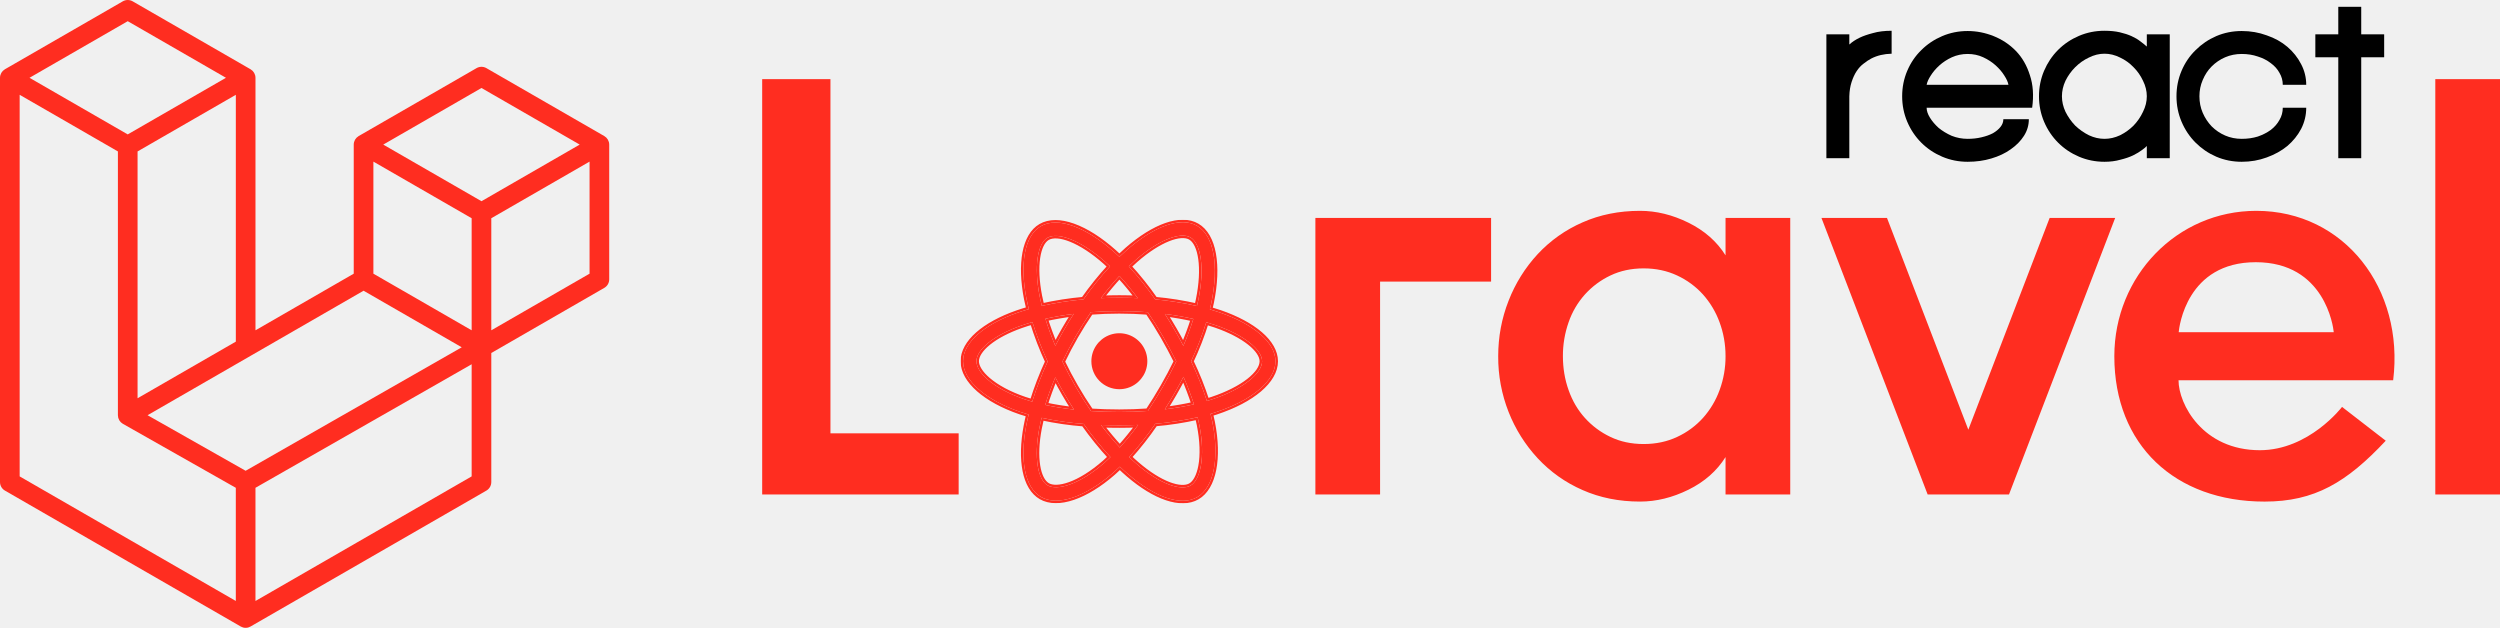
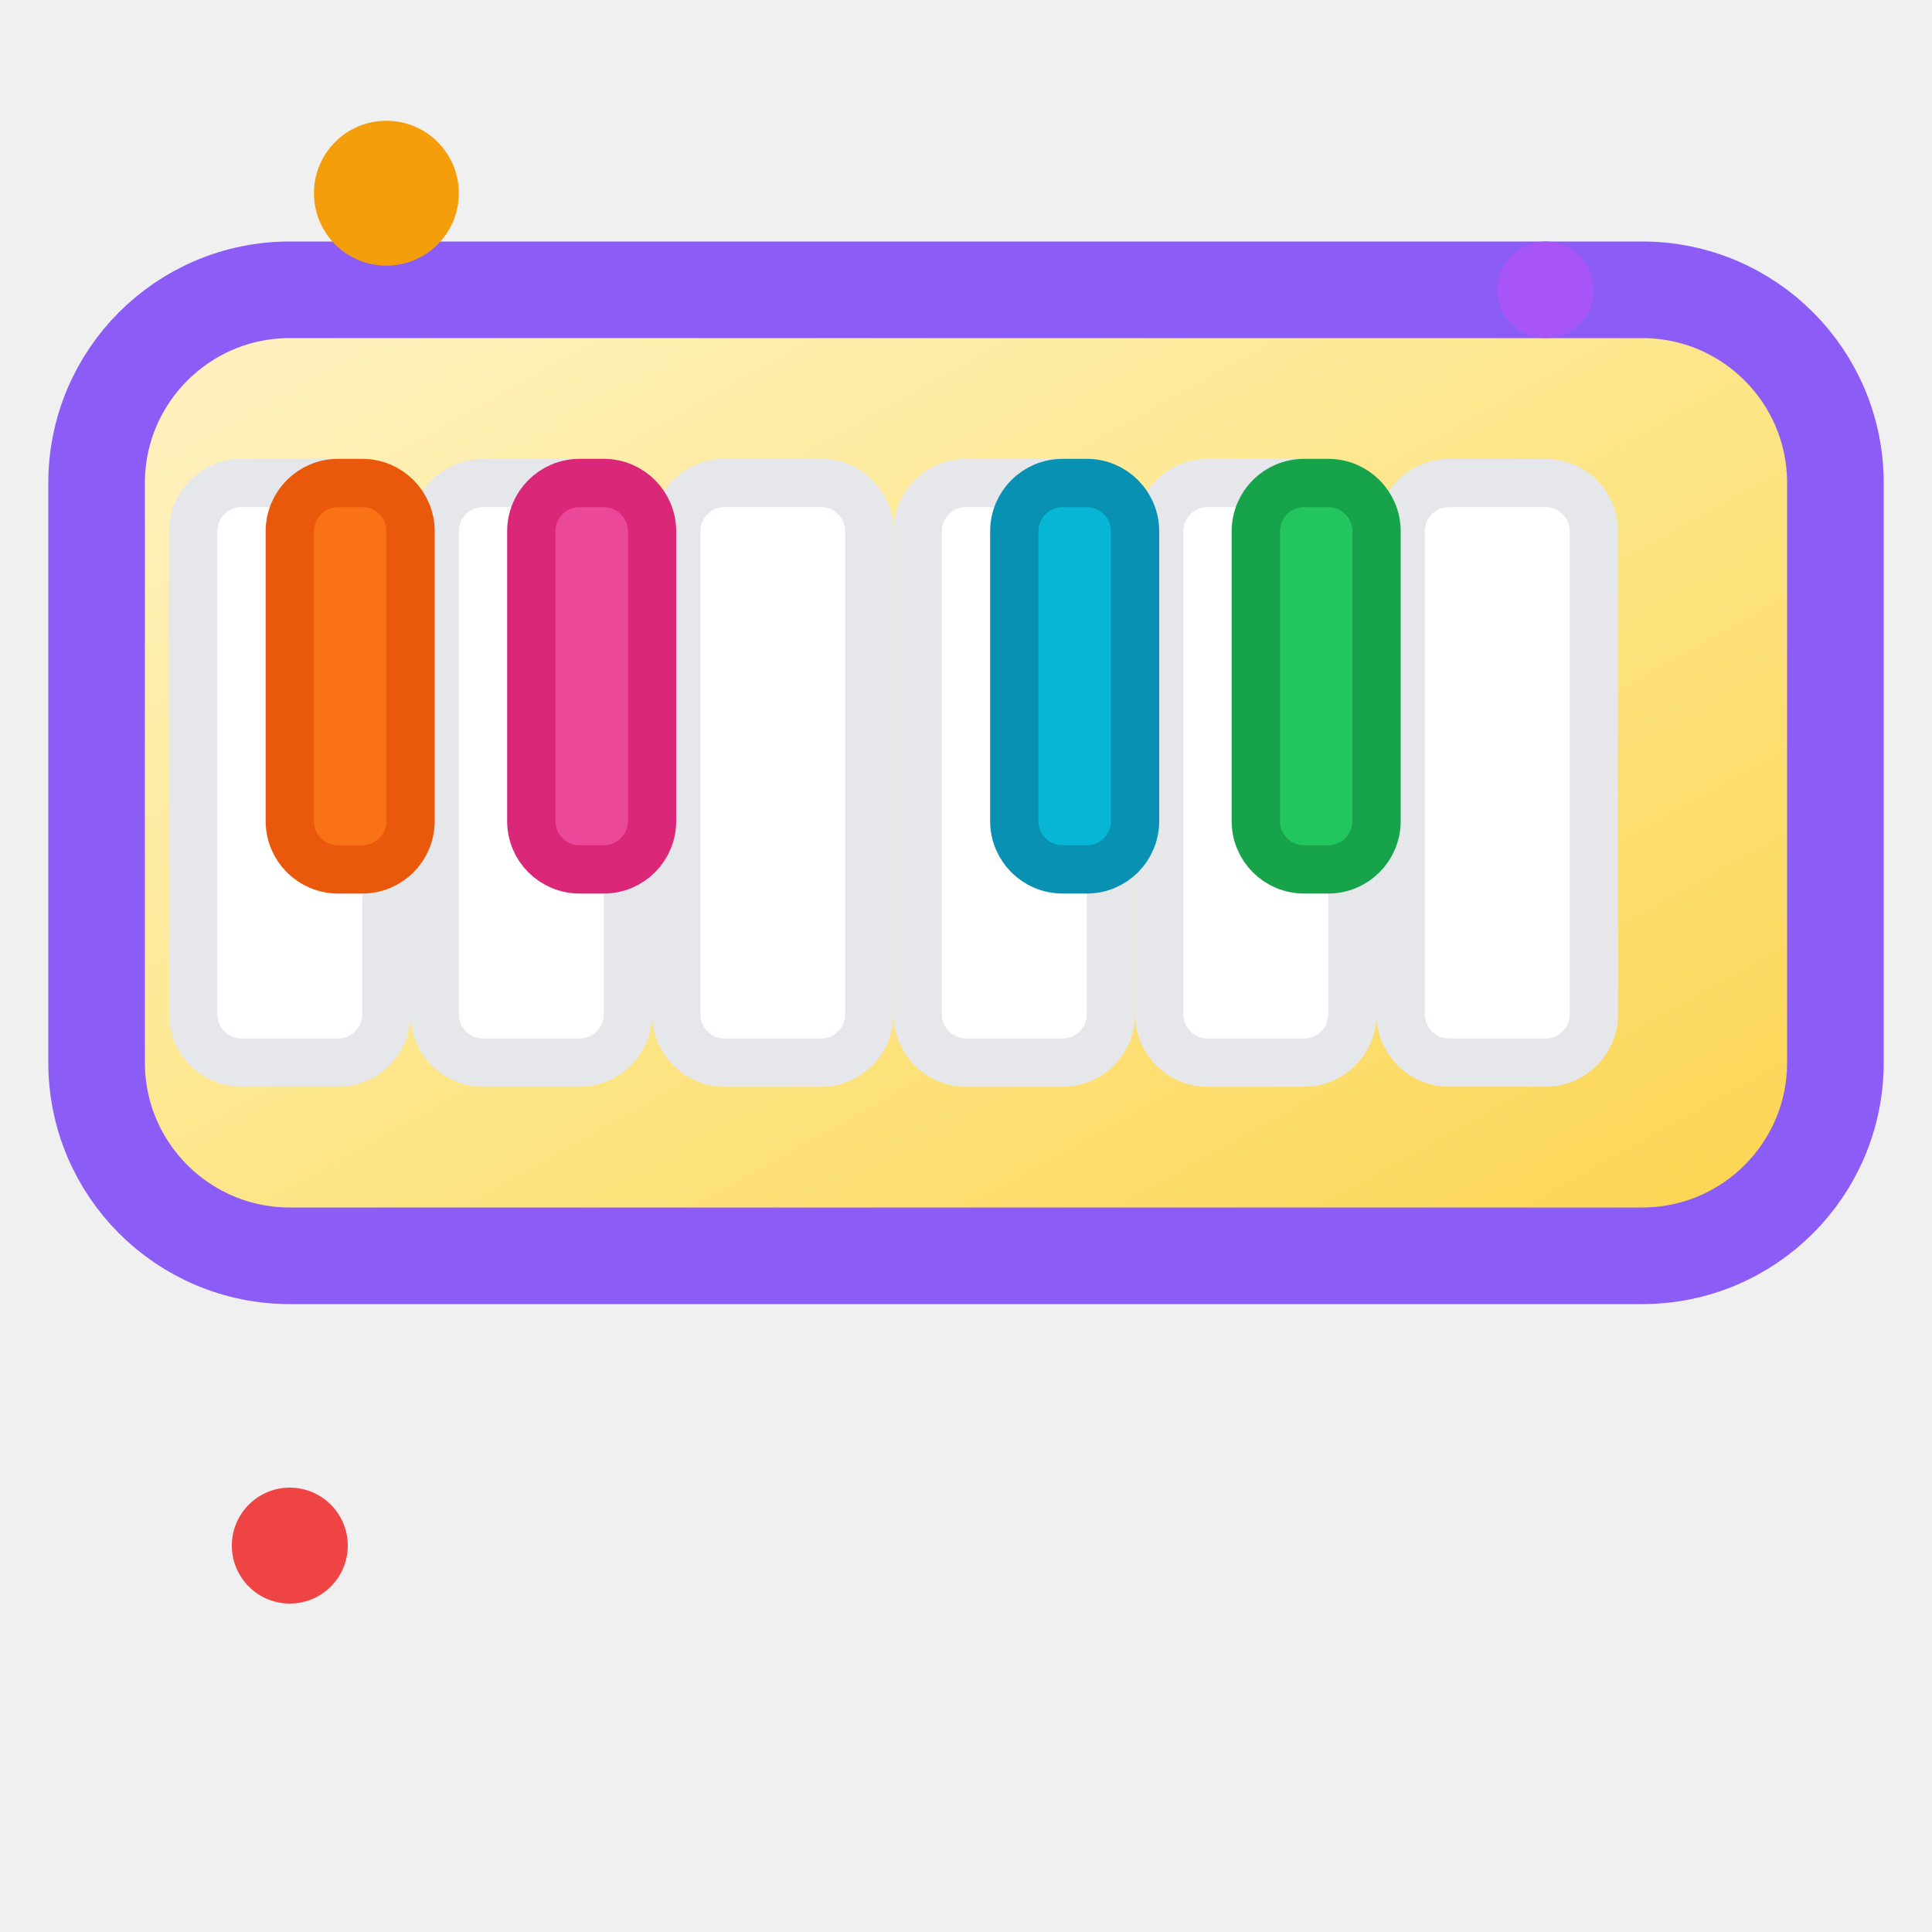
- <svg xmlns="http://www.w3.org/2000/svg" width="1991" height="500" viewBox="0 0 1991 500" fill="none">
-   <mask id="path-1-outside-1_1_7" maskUnits="userSpaceOnUse" x="765" y="175" width="253" height="226" fill="black">
-     <rect fill="white" x="765" y="175" width="253" height="226" />
-     <path d="M971.537 248.894C968.887 247.988 966.217 247.145 963.529 246.365C963.975 244.551 964.386 242.726 964.763 240.892C970.827 211.403 966.862 187.646 953.33 179.825C940.374 172.321 919.125 180.141 897.69 198.84C895.582 200.685 893.518 202.585 891.496 204.541C890.149 203.242 888.767 201.97 887.35 200.727C864.884 180.732 842.365 172.31 828.849 180.157C815.893 187.677 812.042 210.009 817.499 237.958C818.045 240.722 818.658 243.474 819.339 246.214C816.152 247.121 813.073 248.09 810.13 249.117C783.823 258.316 767 272.739 767 287.696C767 303.15 785.056 318.646 812.488 328.042C814.713 328.799 816.959 329.502 819.225 330.152C818.489 333.085 817.838 336.051 817.271 339.05C812.089 366.518 816.131 388.321 829.062 395.795C842.417 403.511 864.822 395.582 886.661 376.458C888.389 374.945 890.116 373.347 891.844 371.664C894.027 373.775 896.273 375.824 898.581 377.811C919.726 396.043 940.607 403.408 953.517 395.914C966.862 388.171 971.2 364.746 965.566 336.246C965.134 334.07 964.637 331.848 964.074 329.582C965.649 329.115 967.192 328.633 968.702 328.136C997.206 318.667 1015.78 303.358 1015.78 287.711C1015.76 272.682 998.403 258.165 971.537 248.894ZM904.681 206.873C923.043 190.854 940.208 184.531 948.033 189.05C956.362 193.865 959.601 213.279 954.367 238.741C954.021 240.399 953.648 242.053 953.247 243.701C942.289 241.208 931.177 239.449 919.985 238.435C913.577 229.204 906.553 220.417 898.959 212.133C900.818 210.33 902.722 208.576 904.671 206.873H904.681ZM840.453 300.476C842.702 304.829 845.053 309.129 847.507 313.376C850.005 317.708 852.608 321.977 855.317 326.182C847.616 325.345 839.963 324.111 832.389 322.487C834.586 315.376 837.292 307.991 840.453 300.476ZM840.453 275.429C837.343 268.074 834.711 260.84 832.55 253.853C839.65 252.262 847.216 250.962 855.104 249.977C852.461 254.102 849.918 258.288 847.475 262.534C845.033 266.781 842.687 271.079 840.437 275.429H840.453ZM846.102 287.955C849.377 281.124 852.905 274.425 856.685 267.857C860.461 261.292 864.481 254.878 868.745 248.614C876.146 248.054 883.733 247.759 891.398 247.759C899.063 247.759 906.697 248.054 914.093 248.619C918.311 254.869 922.307 261.261 926.08 267.795C929.853 274.328 933.427 280.996 936.803 287.799C933.472 294.654 929.906 301.381 926.106 307.981C922.336 314.545 918.363 320.978 914.186 327.281C906.801 327.799 899.156 328.084 891.382 328.084C883.609 328.084 876.109 327.84 868.859 327.369C864.564 321.084 860.511 314.642 856.7 308.043C852.89 301.444 849.352 294.748 846.087 287.955H846.102ZM935.305 313.303C937.81 308.957 940.215 304.553 942.519 300.093C945.678 307.255 948.467 314.576 950.874 322.025C943.21 323.751 935.462 325.074 927.661 325.99C930.293 321.813 932.842 317.584 935.305 313.303ZM942.416 275.434C940.121 271.063 937.736 266.744 935.258 262.477C932.84 258.269 930.319 254.113 927.697 250.008C935.632 251.013 943.245 252.35 950.381 253.983C948.087 261.262 945.428 268.421 942.416 275.434ZM891.502 219.747C896.677 225.401 901.563 231.314 906.143 237.461C896.347 236.994 886.545 236.994 876.736 237.461C881.572 231.066 886.521 225.131 891.502 219.747ZM834.198 189.366C842.521 184.536 860.924 191.439 880.323 208.682C881.561 209.786 882.81 210.941 884.054 212.139C876.422 220.421 869.348 229.201 862.878 238.42C851.711 239.426 840.621 241.157 829.678 243.602C829.046 241.059 828.476 238.499 827.968 235.922C823.278 211.962 826.382 193.901 834.198 189.366ZM822.065 319.89C819.992 319.299 817.945 318.658 815.924 317.967C803.796 313.821 793.779 308.411 786.901 302.518C780.744 297.237 777.624 291.966 777.624 287.696C777.624 278.621 791.13 267.043 813.654 259.191C816.483 258.207 819.337 257.307 822.215 256.491C825.561 267.242 829.612 277.759 834.343 287.976C829.555 298.333 825.454 308.994 822.065 319.89ZM879.659 368.436C870.004 376.894 860.333 382.89 851.808 385.911C844.148 388.622 838.048 388.7 834.363 386.569C826.517 382.035 823.252 364.523 827.704 341.035C828.232 338.271 828.837 335.507 829.518 332.743C840.57 335.124 851.771 336.75 863.044 337.609C869.577 346.876 876.71 355.706 884.396 364.041C882.852 365.559 881.271 367.021 879.659 368.436ZM891.797 356.402C886.76 350.955 881.732 344.927 876.83 338.449C881.594 338.636 886.445 338.729 891.382 338.729C896.451 338.729 901.468 338.62 906.412 338.397C901.849 344.643 896.971 350.652 891.797 356.402ZM956.331 371.219C954.849 379.221 951.869 384.559 948.184 386.694C940.342 391.244 923.577 385.331 905.5 369.736C903.427 367.954 901.354 366.041 899.244 364.036C906.781 355.668 913.747 346.803 920.094 337.501C931.429 336.54 942.685 334.8 953.781 332.292C954.289 334.344 954.738 336.355 955.128 338.325C957.621 350.918 957.979 362.31 956.331 371.219ZM965.349 318.024C963.991 318.475 962.591 318.911 961.171 319.336C957.692 308.535 953.483 297.983 948.572 287.753C953.299 277.659 957.343 267.26 960.679 256.626C963.224 257.367 965.696 258.145 968.075 258.969C991.096 266.908 1005.14 278.663 1005.14 287.696C1005.14 297.335 989.971 309.846 965.349 318.024Z" />
-   </mask>
-   <path d="M971.537 248.894C968.887 247.988 966.217 247.145 963.529 246.365C963.975 244.551 964.386 242.726 964.763 240.892C970.827 211.403 966.862 187.646 953.33 179.825C940.374 172.321 919.125 180.141 897.69 198.84C895.582 200.685 893.518 202.585 891.496 204.541C890.149 203.242 888.767 201.97 887.35 200.727C864.884 180.732 842.365 172.31 828.849 180.157C815.893 187.677 812.042 210.009 817.499 237.958C818.045 240.722 818.658 243.474 819.339 246.214C816.152 247.121 813.073 248.09 810.13 249.117C783.823 258.316 767 272.739 767 287.696C767 303.15 785.056 318.646 812.488 328.042C814.713 328.799 816.959 329.502 819.225 330.152C818.489 333.085 817.838 336.051 817.271 339.05C812.089 366.518 816.131 388.321 829.062 395.795C842.417 403.511 864.822 395.582 886.661 376.458C888.389 374.945 890.116 373.347 891.844 371.664C894.027 373.775 896.273 375.824 898.581 377.811C919.726 396.043 940.607 403.408 953.517 395.914C966.862 388.171 971.2 364.746 965.566 336.246C965.134 334.07 964.637 331.848 964.074 329.582C965.649 329.115 967.192 328.633 968.702 328.136C997.206 318.667 1015.78 303.358 1015.78 287.711C1015.76 272.682 998.403 258.165 971.537 248.894ZM904.681 206.873C923.043 190.854 940.208 184.531 948.033 189.05C956.362 193.865 959.601 213.279 954.367 238.741C954.021 240.399 953.648 242.053 953.247 243.701C942.289 241.208 931.177 239.449 919.985 238.435C913.577 229.204 906.553 220.417 898.959 212.133C900.818 210.33 902.722 208.576 904.671 206.873H904.681ZM840.453 300.476C842.702 304.829 845.053 309.129 847.507 313.376C850.005 317.708 852.608 321.977 855.317 326.182C847.616 325.345 839.963 324.111 832.389 322.487C834.586 315.376 837.292 307.991 840.453 300.476ZM840.453 275.429C837.343 268.074 834.711 260.84 832.55 253.853C839.65 252.262 847.216 250.962 855.104 249.977C852.461 254.102 849.918 258.288 847.475 262.534C845.033 266.781 842.687 271.079 840.437 275.429H840.453ZM846.102 287.955C849.377 281.124 852.905 274.425 856.685 267.857C860.461 261.292 864.481 254.878 868.745 248.614C876.146 248.054 883.733 247.759 891.398 247.759C899.063 247.759 906.697 248.054 914.093 248.619C918.311 254.869 922.307 261.261 926.08 267.795C929.853 274.328 933.427 280.996 936.803 287.799C933.472 294.654 929.906 301.381 926.106 307.981C922.336 314.545 918.363 320.978 914.186 327.281C906.801 327.799 899.156 328.084 891.382 328.084C883.609 328.084 876.109 327.84 868.859 327.369C864.564 321.084 860.511 314.642 856.7 308.043C852.89 301.444 849.352 294.748 846.087 287.955H846.102ZM935.305 313.303C937.81 308.957 940.215 304.553 942.519 300.093C945.678 307.255 948.467 314.576 950.874 322.025C943.21 323.751 935.462 325.074 927.661 325.99C930.293 321.813 932.842 317.584 935.305 313.303ZM942.416 275.434C940.121 271.063 937.736 266.744 935.258 262.477C932.84 258.269 930.319 254.113 927.697 250.008C935.632 251.013 943.245 252.35 950.381 253.983C948.087 261.262 945.428 268.421 942.416 275.434ZM891.502 219.747C896.677 225.401 901.563 231.314 906.143 237.461C896.347 236.994 886.545 236.994 876.736 237.461C881.572 231.066 886.521 225.131 891.502 219.747ZM834.198 189.366C842.521 184.536 860.924 191.439 880.323 208.682C881.561 209.786 882.81 210.941 884.054 212.139C876.422 220.421 869.348 229.201 862.878 238.42C851.711 239.426 840.621 241.157 829.678 243.602C829.046 241.059 828.476 238.499 827.968 235.922C823.278 211.962 826.382 193.901 834.198 189.366ZM822.065 319.89C819.992 319.299 817.945 318.658 815.924 317.967C803.796 313.821 793.779 308.411 786.901 302.518C780.744 297.237 777.624 291.966 777.624 287.696C777.624 278.621 791.13 267.043 813.654 259.191C816.483 258.207 819.337 257.307 822.215 256.491C825.561 267.242 829.612 277.759 834.343 287.976C829.555 298.333 825.454 308.994 822.065 319.89ZM879.659 368.436C870.004 376.894 860.333 382.89 851.808 385.911C844.148 388.622 838.048 388.7 834.363 386.569C826.517 382.035 823.252 364.523 827.704 341.035C828.232 338.271 828.837 335.507 829.518 332.743C840.57 335.124 851.771 336.75 863.044 337.609C869.577 346.876 876.71 355.706 884.396 364.041C882.852 365.559 881.271 367.021 879.659 368.436ZM891.797 356.402C886.76 350.955 881.732 344.927 876.83 338.449C881.594 338.636 886.445 338.729 891.382 338.729C896.451 338.729 901.468 338.62 906.412 338.397C901.849 344.643 896.971 350.652 891.797 356.402ZM956.331 371.219C954.849 379.221 951.869 384.559 948.184 386.694C940.342 391.244 923.577 385.331 905.5 369.736C903.427 367.954 901.354 366.041 899.244 364.036C906.781 355.668 913.747 346.803 920.094 337.501C931.429 336.54 942.685 334.8 953.781 332.292C954.289 334.344 954.738 336.355 955.128 338.325C957.621 350.918 957.979 362.31 956.331 371.219ZM965.349 318.024C963.991 318.475 962.591 318.911 961.171 319.336C957.692 308.535 953.483 297.983 948.572 287.753C953.299 277.659 957.343 267.26 960.679 256.626C963.224 257.367 965.696 258.145 968.075 258.969C991.096 266.908 1005.14 278.663 1005.14 287.696C1005.14 297.335 989.971 309.846 965.349 318.024Z" fill="#FF2D20" />
-   <path d="M971.537 248.894C968.887 247.988 966.217 247.145 963.529 246.365C963.975 244.551 964.386 242.726 964.763 240.892C970.827 211.403 966.862 187.646 953.33 179.825C940.374 172.321 919.125 180.141 897.69 198.84C895.582 200.685 893.518 202.585 891.496 204.541C890.149 203.242 888.767 201.97 887.35 200.727C864.884 180.732 842.365 172.31 828.849 180.157C815.893 187.677 812.042 210.009 817.499 237.958C818.045 240.722 818.658 243.474 819.339 246.214C816.152 247.121 813.073 248.09 810.13 249.117C783.823 258.316 767 272.739 767 287.696C767 303.15 785.056 318.646 812.488 328.042C814.713 328.799 816.959 329.502 819.225 330.152C818.489 333.085 817.838 336.051 817.271 339.05C812.089 366.518 816.131 388.321 829.062 395.795C842.417 403.511 864.822 395.582 886.661 376.458C888.389 374.945 890.116 373.347 891.844 371.664C894.027 373.775 896.273 375.824 898.581 377.811C919.726 396.043 940.607 403.408 953.517 395.914C966.862 388.171 971.2 364.746 965.566 336.246C965.134 334.07 964.637 331.848 964.074 329.582C965.649 329.115 967.192 328.633 968.702 328.136C997.206 318.667 1015.78 303.358 1015.78 287.711C1015.76 272.682 998.403 258.165 971.537 248.894ZM904.681 206.873C923.043 190.854 940.208 184.531 948.033 189.05C956.362 193.865 959.601 213.279 954.367 238.741C954.021 240.399 953.648 242.053 953.247 243.701C942.289 241.208 931.177 239.449 919.985 238.435C913.577 229.204 906.553 220.417 898.959 212.133C900.818 210.33 902.722 208.576 904.671 206.873H904.681ZM840.453 300.476C842.702 304.829 845.053 309.129 847.507 313.376C850.005 317.708 852.608 321.977 855.317 326.182C847.616 325.345 839.963 324.111 832.389 322.487C834.586 315.376 837.292 307.991 840.453 300.476ZM840.453 275.429C837.343 268.074 834.711 260.84 832.55 253.853C839.65 252.262 847.216 250.962 855.104 249.977C852.461 254.102 849.918 258.288 847.475 262.534C845.033 266.781 842.687 271.079 840.437 275.429H840.453ZM846.102 287.955C849.377 281.124 852.905 274.425 856.685 267.857C860.461 261.292 864.481 254.878 868.745 248.614C876.146 248.054 883.733 247.759 891.398 247.759C899.063 247.759 906.697 248.054 914.093 248.619C918.311 254.869 922.307 261.261 926.08 267.795C929.853 274.328 933.427 280.996 936.803 287.799C933.472 294.654 929.906 301.381 926.106 307.981C922.336 314.545 918.363 320.978 914.186 327.281C906.801 327.799 899.156 328.084 891.382 328.084C883.609 328.084 876.109 327.84 868.859 327.369C864.564 321.084 860.511 314.642 856.7 308.043C852.89 301.444 849.352 294.748 846.087 287.955H846.102ZM935.305 313.303C937.81 308.957 940.215 304.553 942.519 300.093C945.678 307.255 948.467 314.576 950.874 322.025C943.21 323.751 935.462 325.074 927.661 325.99C930.293 321.813 932.842 317.584 935.305 313.303ZM942.416 275.434C940.121 271.063 937.736 266.744 935.258 262.477C932.84 258.269 930.319 254.113 927.697 250.008C935.632 251.013 943.245 252.35 950.381 253.983C948.087 261.262 945.428 268.421 942.416 275.434ZM891.502 219.747C896.677 225.401 901.563 231.314 906.143 237.461C896.347 236.994 886.545 236.994 876.736 237.461C881.572 231.066 886.521 225.131 891.502 219.747ZM834.198 189.366C842.521 184.536 860.924 191.439 880.323 208.682C881.561 209.786 882.81 210.941 884.054 212.139C876.422 220.421 869.348 229.201 862.878 238.42C851.711 239.426 840.621 241.157 829.678 243.602C829.046 241.059 828.476 238.499 827.968 235.922C823.278 211.962 826.382 193.901 834.198 189.366ZM822.065 319.89C819.992 319.299 817.945 318.658 815.924 317.967C803.796 313.821 793.779 308.411 786.901 302.518C780.744 297.237 777.624 291.966 777.624 287.696C777.624 278.621 791.13 267.043 813.654 259.191C816.483 258.207 819.337 257.307 822.215 256.491C825.561 267.242 829.612 277.759 834.343 287.976C829.555 298.333 825.454 308.994 822.065 319.89ZM879.659 368.436C870.004 376.894 860.333 382.89 851.808 385.911C844.148 388.622 838.048 388.7 834.363 386.569C826.517 382.035 823.252 364.523 827.704 341.035C828.232 338.271 828.837 335.507 829.518 332.743C840.57 335.124 851.771 336.75 863.044 337.609C869.577 346.876 876.71 355.706 884.396 364.041C882.852 365.559 881.271 367.021 879.659 368.436ZM891.797 356.402C886.76 350.955 881.732 344.927 876.83 338.449C881.594 338.636 886.445 338.729 891.382 338.729C896.451 338.729 901.468 338.62 906.412 338.397C901.849 344.643 896.971 350.652 891.797 356.402ZM956.331 371.219C954.849 379.221 951.869 384.559 948.184 386.694C940.342 391.244 923.577 385.331 905.5 369.736C903.427 367.954 901.354 366.041 899.244 364.036C906.781 355.668 913.747 346.803 920.094 337.501C931.429 336.54 942.685 334.8 953.781 332.292C954.289 334.344 954.738 336.355 955.128 338.325C957.621 350.918 957.979 362.31 956.331 371.219ZM965.349 318.024C963.991 318.475 962.591 318.911 961.171 319.336C957.692 308.535 953.483 297.983 948.572 287.753C953.299 277.659 957.343 267.26 960.679 256.626C963.224 257.367 965.696 258.145 968.075 258.969C991.096 266.908 1005.14 278.663 1005.14 287.696C1005.14 297.335 989.971 309.846 965.349 318.024Z" stroke="#FF2D20" stroke-width="4" mask="url(#path-1-outside-1_1_7)" />
-   <path d="M891.382 309.96C895.793 309.974 900.109 308.679 903.783 306.24C907.457 303.8 910.325 300.324 912.023 296.253C913.721 292.182 914.172 287.699 913.321 283.372C912.469 279.044 910.352 275.066 907.239 271.943C904.125 268.819 900.154 266.689 895.829 265.823C891.504 264.957 887.02 265.394 882.944 267.079C878.867 268.764 875.383 271.62 872.931 275.286C870.479 278.953 869.17 283.264 869.17 287.675C869.164 290.597 869.733 293.492 870.847 296.193C871.96 298.895 873.595 301.351 875.658 303.421C877.72 305.49 880.171 307.133 882.869 308.255C885.567 309.377 888.46 309.957 891.382 309.96Z" fill="#FF2D20" />
-   <path fill-rule="evenodd" clip-rule="evenodd" d="M484.904 113.113C485.084 113.78 485.176 114.467 485.178 115.157V222.481C485.178 223.859 484.815 225.212 484.125 226.404C483.435 227.596 482.443 228.584 481.25 229.27L391.267 281.132V383.926C391.267 386.724 389.782 389.306 387.359 390.715L199.527 498.958C199.097 499.202 198.628 499.359 198.159 499.525C197.984 499.584 197.817 499.691 197.632 499.74C196.319 500.087 194.939 500.087 193.626 499.74C193.411 499.682 193.215 499.564 193.01 499.486C192.58 499.33 192.131 499.193 191.72 498.958L3.928 390.715C2.735 390.029 1.744 389.04 1.054 387.848C0.365 386.656 0.001 385.304 0 383.926L0 61.955C0 61.251 0.098 60.566 0.274 59.901C0.332 59.676 0.469 59.471 0.547 59.246C0.694 58.835 0.831 58.414 1.046 58.033C1.192 57.779 1.407 57.573 1.583 57.338C1.808 57.025 2.013 56.703 2.277 56.429C2.501 56.204 2.795 56.038 3.049 55.842C3.332 55.607 3.586 55.353 3.908 55.167L97.819 1.045C99.008 0.36 100.356 0 101.728 0C103.099 0 104.447 0.36 105.636 1.045L199.537 55.167H199.557C199.869 55.363 200.133 55.607 200.417 55.832C200.671 56.028 200.954 56.204 201.179 56.419C201.452 56.703 201.648 57.025 201.882 57.338C202.048 57.573 202.273 57.779 202.41 58.033C202.635 58.424 202.762 58.835 202.918 59.246C202.996 59.471 203.133 59.676 203.192 59.911C203.371 60.578 203.463 61.265 203.465 61.955V263.055L281.713 217.952V115.148C281.713 114.463 281.81 113.768 281.986 113.113C282.055 112.878 282.182 112.673 282.26 112.448C282.416 112.037 282.553 111.617 282.768 111.235C282.915 110.981 283.13 110.775 283.296 110.541C283.53 110.228 283.726 109.905 283.999 109.631C284.224 109.406 284.507 109.24 284.761 109.044C285.054 108.809 285.309 108.555 285.621 108.369L379.542 54.248C380.73 53.562 382.078 53.201 383.45 53.201C384.822 53.201 386.17 53.562 387.359 54.248L481.26 108.369C481.592 108.565 481.846 108.809 482.139 109.034C482.383 109.23 482.667 109.406 482.891 109.621C483.165 109.905 483.36 110.228 483.595 110.541C483.771 110.775 483.986 110.981 484.123 111.235C484.347 111.617 484.474 112.037 484.631 112.448C484.719 112.673 484.846 112.878 484.904 113.113ZM469.524 217.952V128.705L436.664 147.642L391.267 173.808V263.055L469.534 217.952H469.524ZM375.623 379.397V290.091L330.969 315.621L203.455 388.475V478.622L375.623 379.397ZM15.653 75.503V379.397L187.802 478.612V388.485L97.868 337.532L97.839 337.513L97.8 337.493C97.497 337.317 97.243 337.063 96.959 336.847C96.715 336.652 96.432 336.495 96.217 336.28L96.197 336.251C95.943 336.006 95.767 335.703 95.552 335.429C95.357 335.165 95.122 334.94 94.966 334.666L94.956 334.637C94.78 334.343 94.673 333.991 94.546 333.659C94.419 333.365 94.253 333.091 94.175 332.778C94.077 332.407 94.057 332.006 94.018 331.624C93.979 331.331 93.901 331.037 93.901 330.744V120.606L48.514 94.43L15.653 75.503ZM101.737 16.872L23.5 61.955L101.718 107.039L179.946 61.946L101.718 16.872H101.737ZM142.425 298.23L187.812 272.074V75.503L154.951 94.44L109.554 120.606V317.177L142.425 298.23ZM383.45 70.074L305.222 115.157L383.45 160.241L461.668 115.148L383.45 70.074ZM375.623 173.808L330.227 147.642L297.366 128.705V217.952L342.753 244.108L375.623 263.055V173.808ZM195.619 374.927L310.362 309.351L367.719 276.583L289.549 231.529L199.547 283.401L117.518 330.675L195.619 374.927Z" fill="#FF2D20" />
-   <path fill-rule="evenodd" clip-rule="evenodd" d="M661.371 63V345.115H763.474V393.787H607V63H661.371ZM1047.57 393.787V173.576H1187.5V224.268H1099.09V393.811H1047.57V393.787ZM1374.22 203.347V173.576H1425.75V393.799H1374.22V364.016C1367.29 375.045 1357.45 383.712 1344.68 390.004C1331.92 396.308 1319.08 399.454 1306.15 399.454C1289.45 399.454 1274.17 396.394 1260.3 390.249C1246.79 384.36 1234.64 375.751 1224.61 364.958C1214.66 354.224 1206.81 341.728 1201.45 328.112C1195.88 313.965 1193.07 298.88 1193.17 283.675C1193.17 268.251 1195.93 253.513 1201.45 239.484C1206.77 225.777 1214.62 213.193 1224.6 202.393C1234.64 191.605 1246.79 183 1260.3 177.114C1274.17 170.969 1289.45 167.909 1306.15 167.909C1319.07 167.909 1331.92 171.055 1344.68 177.359C1357.45 183.663 1367.29 192.318 1374.22 203.347ZM1369.5 310.619C1372.67 301.995 1374.27 292.875 1374.22 283.688C1374.22 274.225 1372.63 265.252 1369.5 256.757C1366.54 248.576 1362.06 241.035 1356.27 234.538C1350.5 228.166 1343.5 223.021 1335.7 219.408C1327.67 215.638 1318.75 213.74 1308.99 213.74C1299.22 213.74 1290.39 215.638 1282.52 219.408C1274.81 223.064 1267.9 228.206 1262.19 234.538C1256.42 241.001 1252 248.551 1249.2 256.744C1246.17 265.399 1244.65 274.508 1244.7 283.675C1244.7 293.126 1246.18 302.111 1249.2 310.606C1252.18 319.126 1256.52 326.52 1262.19 332.824C1267.9 339.159 1274.81 344.302 1282.52 347.955C1290.39 351.737 1299.22 353.623 1308.99 353.623C1318.75 353.623 1327.67 351.737 1335.7 347.955C1343.51 344.346 1350.5 339.2 1356.27 332.824C1362.06 326.332 1366.54 318.795 1369.5 310.619ZM1632.33 173.576H1684.52L1599.96 393.799H1535.18L1450.61 173.576H1502.8L1567.57 342.214L1632.33 173.576ZM1796.91 167.909C1867.06 167.909 1914.91 230.07 1905.92 302.821H1734.98C1734.98 321.819 1754.17 358.544 1799.74 358.544C1838.92 358.544 1865.19 324.084 1865.2 324.06L1900.01 350.991C1868.89 384.202 1843.4 399.467 1803.49 399.467C1732.19 399.467 1683.85 354.369 1683.85 283.688C1683.85 219.751 1733.82 167.909 1796.91 167.909ZM1735.11 264.542H1858.6C1858.22 260.307 1851.52 208.819 1796.49 208.819C1741.45 208.819 1735.51 260.307 1735.11 264.542ZM1939.47 393.787V63H1991V393.787H1939.47Z" fill="#FF2D20" />
-   <path d="M1472.8 35.462C1474.96 33.432 1477.74 31.605 1481.12 29.981C1483.96 28.628 1487.48 27.41 1491.68 26.327C1495.87 25.109 1500.81 24.5 1506.49 24.5V42.77C1500.4 42.905 1494.99 44.191 1490.25 46.627C1488.22 47.71 1486.19 49.063 1484.16 50.687C1482.13 52.176 1480.31 54.138 1478.68 56.574C1477.06 59.01 1475.71 61.92 1474.62 65.303C1473.54 68.551 1472.93 72.34 1472.8 76.671V126H1454.53V27.342H1472.8V35.462Z" fill="black" />
-   <path d="M1615.77 94.941C1615.77 99.678 1614.49 104.076 1611.91 108.136C1609.34 112.196 1605.82 115.782 1601.36 118.895C1597.03 122.008 1591.89 124.444 1585.93 126.203C1580.11 127.962 1573.82 128.842 1567.05 128.842C1559.88 128.842 1553.11 127.489 1546.75 124.782C1540.39 122.075 1534.84 118.354 1530.11 113.617C1525.37 108.88 1521.65 103.332 1518.94 96.971C1516.23 90.61 1514.88 83.844 1514.88 76.671C1514.88 69.498 1516.23 62.732 1518.94 56.371C1521.65 50.01 1525.37 44.529 1530.11 39.928C1534.84 35.191 1540.39 31.47 1546.75 28.763C1553.11 26.056 1559.88 24.703 1567.05 24.703C1574.09 24.703 1580.99 26.056 1587.76 28.763C1594.52 31.47 1600.41 35.394 1605.42 40.537C1610.43 45.68 1614.15 52.108 1616.58 59.822C1619.15 67.401 1619.76 76.062 1618.41 85.806H1534.37C1534.37 88.242 1535.25 90.881 1537.01 93.723C1538.77 96.565 1541.07 99.272 1543.91 101.843C1546.89 104.279 1550.34 106.377 1554.26 108.136C1558.32 109.76 1562.59 110.572 1567.05 110.572C1570.98 110.572 1574.63 110.166 1578.01 109.354C1581.53 108.542 1584.58 107.459 1587.15 106.106C1589.72 104.617 1591.75 102.926 1593.24 101.031C1594.73 99.136 1595.47 97.106 1595.47 94.941H1615.77ZM1599.53 67.536C1599.13 65.371 1598.04 62.935 1596.28 60.228C1594.52 57.386 1592.22 54.679 1589.38 52.108C1586.54 49.537 1583.22 47.371 1579.43 45.612C1575.65 43.853 1571.52 42.973 1567.05 42.973C1562.59 42.973 1558.39 43.853 1554.47 45.612C1550.68 47.371 1547.36 49.537 1544.52 52.108C1541.68 54.679 1539.38 57.386 1537.62 60.228C1535.86 62.935 1534.77 65.371 1534.37 67.536H1599.53Z" fill="black" />
-   <path d="M1709.72 126V116.256C1709.04 117.068 1707.76 118.151 1705.86 119.504C1704.1 120.857 1701.74 122.278 1698.76 123.767C1695.92 125.12 1692.53 126.271 1688.61 127.218C1684.82 128.301 1680.62 128.842 1676.02 128.842C1668.85 128.842 1662.08 127.489 1655.72 124.782C1649.36 122.075 1643.81 118.354 1639.08 113.617C1634.34 108.88 1630.62 103.332 1627.91 96.971C1625.21 90.61 1623.85 83.844 1623.85 76.671C1623.85 69.498 1625.21 62.732 1627.91 56.371C1630.62 50.01 1634.34 44.462 1639.08 39.725C1643.81 34.988 1649.36 31.267 1655.72 28.56C1662.08 25.853 1668.85 24.5 1676.02 24.5C1680.62 24.5 1684.68 24.906 1688.2 25.718C1691.72 26.53 1694.83 27.545 1697.54 28.763C1700.25 29.981 1702.55 31.334 1704.44 32.823C1706.47 34.312 1708.23 35.733 1709.72 37.086V27.342H1727.99V126H1709.72ZM1642.12 76.671C1642.12 80.866 1643.07 84.994 1644.96 89.054C1646.99 93.114 1649.57 96.768 1652.68 100.016C1655.93 103.129 1659.58 105.7 1663.64 107.73C1667.7 109.625 1671.83 110.572 1676.02 110.572C1680.22 110.572 1684.35 109.625 1688.41 107.73C1692.47 105.7 1696.05 103.129 1699.16 100.016C1702.28 96.768 1704.78 93.114 1706.68 89.054C1708.71 84.994 1709.72 80.866 1709.72 76.671C1709.72 72.476 1708.71 68.348 1706.68 64.288C1704.78 60.228 1702.28 56.642 1699.16 53.529C1696.05 50.281 1692.47 47.71 1688.41 45.815C1684.35 43.785 1680.22 42.77 1676.02 42.77C1671.83 42.77 1667.7 43.785 1663.64 45.815C1659.58 47.71 1655.93 50.281 1652.68 53.529C1649.57 56.642 1646.99 60.228 1644.96 64.288C1643.07 68.348 1642.12 72.476 1642.12 76.671Z" fill="black" />
-   <path d="M1836.68 85.806C1836.68 91.761 1835.32 97.377 1832.62 102.655C1829.91 107.798 1826.25 112.331 1821.65 116.256C1817.05 120.045 1811.57 123.09 1805.21 125.391C1798.98 127.692 1792.35 128.842 1785.32 128.842C1778.14 128.842 1771.38 127.489 1765.02 124.782C1758.79 122.075 1753.31 118.354 1748.57 113.617C1743.84 108.88 1740.11 103.332 1737.41 96.971C1734.7 90.61 1733.35 83.844 1733.35 76.671C1733.35 69.498 1734.7 62.732 1737.41 56.371C1740.11 50.01 1743.84 44.529 1748.57 39.928C1753.31 35.191 1758.79 31.47 1765.02 28.763C1771.38 26.056 1778.14 24.703 1785.32 24.703C1792.35 24.703 1798.98 25.853 1805.21 28.154C1811.57 30.319 1817.05 33.364 1821.65 37.289C1826.25 41.214 1829.91 45.815 1832.62 51.093C1835.32 56.236 1836.68 61.717 1836.68 67.536H1818C1818 64.153 1817.12 60.972 1815.36 57.995C1813.74 55.018 1811.44 52.446 1808.46 50.281C1805.48 47.98 1802.03 46.221 1798.11 45.003C1794.18 43.65 1789.92 42.973 1785.32 42.973C1780.58 42.973 1776.18 43.853 1772.12 45.612C1768.06 47.371 1764.47 49.807 1761.36 52.92C1758.38 55.897 1756.02 59.484 1754.26 63.679C1752.5 67.739 1751.62 72.07 1751.62 76.671C1751.62 81.408 1752.5 85.806 1754.26 89.866C1756.02 93.926 1758.38 97.512 1761.36 100.625C1764.47 103.738 1768.06 106.174 1772.12 107.933C1776.18 109.692 1780.58 110.572 1785.32 110.572C1789.92 110.572 1794.18 109.963 1798.11 108.745C1802.03 107.392 1805.48 105.632 1808.46 103.467C1811.44 101.166 1813.74 98.527 1815.36 95.55C1817.12 92.573 1818 89.325 1818 85.806H1836.68Z" fill="black" />
-   <path d="M1862.21 126V45.612H1843.94V27.342H1862.21V5.418H1880.48V27.342H1898.75V45.612H1880.48V126H1862.21Z" fill="black" />
+ <svg xmlns="http://www.w3.org/2000/svg" viewBox="0 0 40 40" fill="none">
+   <rect x="2" y="6" width="36" height="20" rx="4" fill="url(#pianoGradient)" stroke="#8B5CF6" stroke-width="2" />
+   <rect x="4" y="10" width="4" height="12" fill="#FFFFFF" stroke="#E5E7EB" stroke-width="1" rx="1" />
+   <rect x="9" y="10" width="4" height="12" fill="#FFFFFF" stroke="#E5E7EB" stroke-width="1" rx="1" />
+   <rect x="14" y="10" width="4" height="12" fill="#FFFFFF" stroke="#E5E7EB" stroke-width="1" rx="1" />
+   <rect x="19" y="10" width="4" height="12" fill="#FFFFFF" stroke="#E5E7EB" stroke-width="1" rx="1" />
+   <rect x="24" y="10" width="4" height="12" fill="#FFFFFF" stroke="#E5E7EB" stroke-width="1" rx="1" />
+   <rect x="29" y="10" width="4" height="12" fill="#FFFFFF" stroke="#E5E7EB" stroke-width="1" rx="1" />
+   <rect x="6" y="10" width="2.5" height="8" fill="#F97316" stroke="#EA580C" stroke-width="1" rx="1" />
+   <rect x="11" y="10" width="2.5" height="8" fill="#EC4899" stroke="#DB2777" stroke-width="1" rx="1" />
+   <rect x="21" y="10" width="2.5" height="8" fill="#06B6D4" stroke="#0891B2" stroke-width="1" rx="1" />
+   <rect x="26" y="10" width="2.5" height="8" fill="#22C55E" stroke="#16A34A" stroke-width="1" rx="1" />
+   <circle cx="8" cy="4" r="1.5" fill="#F59E0B" />
+   <circle cx="32" cy="6" r="1" fill="#A855F7" />
+   <circle cx="6" cy="32" r="1.2" fill="#EF4444" />
+   <defs>
+     <linearGradient id="pianoGradient" x1="0%" y1="0%" x2="100%" y2="100%">
+       <stop offset="0%" stop-color="#FEF3C7" />
+       <stop offset="50%" stop-color="#FDE68A" />
+       <stop offset="100%" stop-color="#FCD34D" />
+     </linearGradient>
+   </defs>
</svg>
